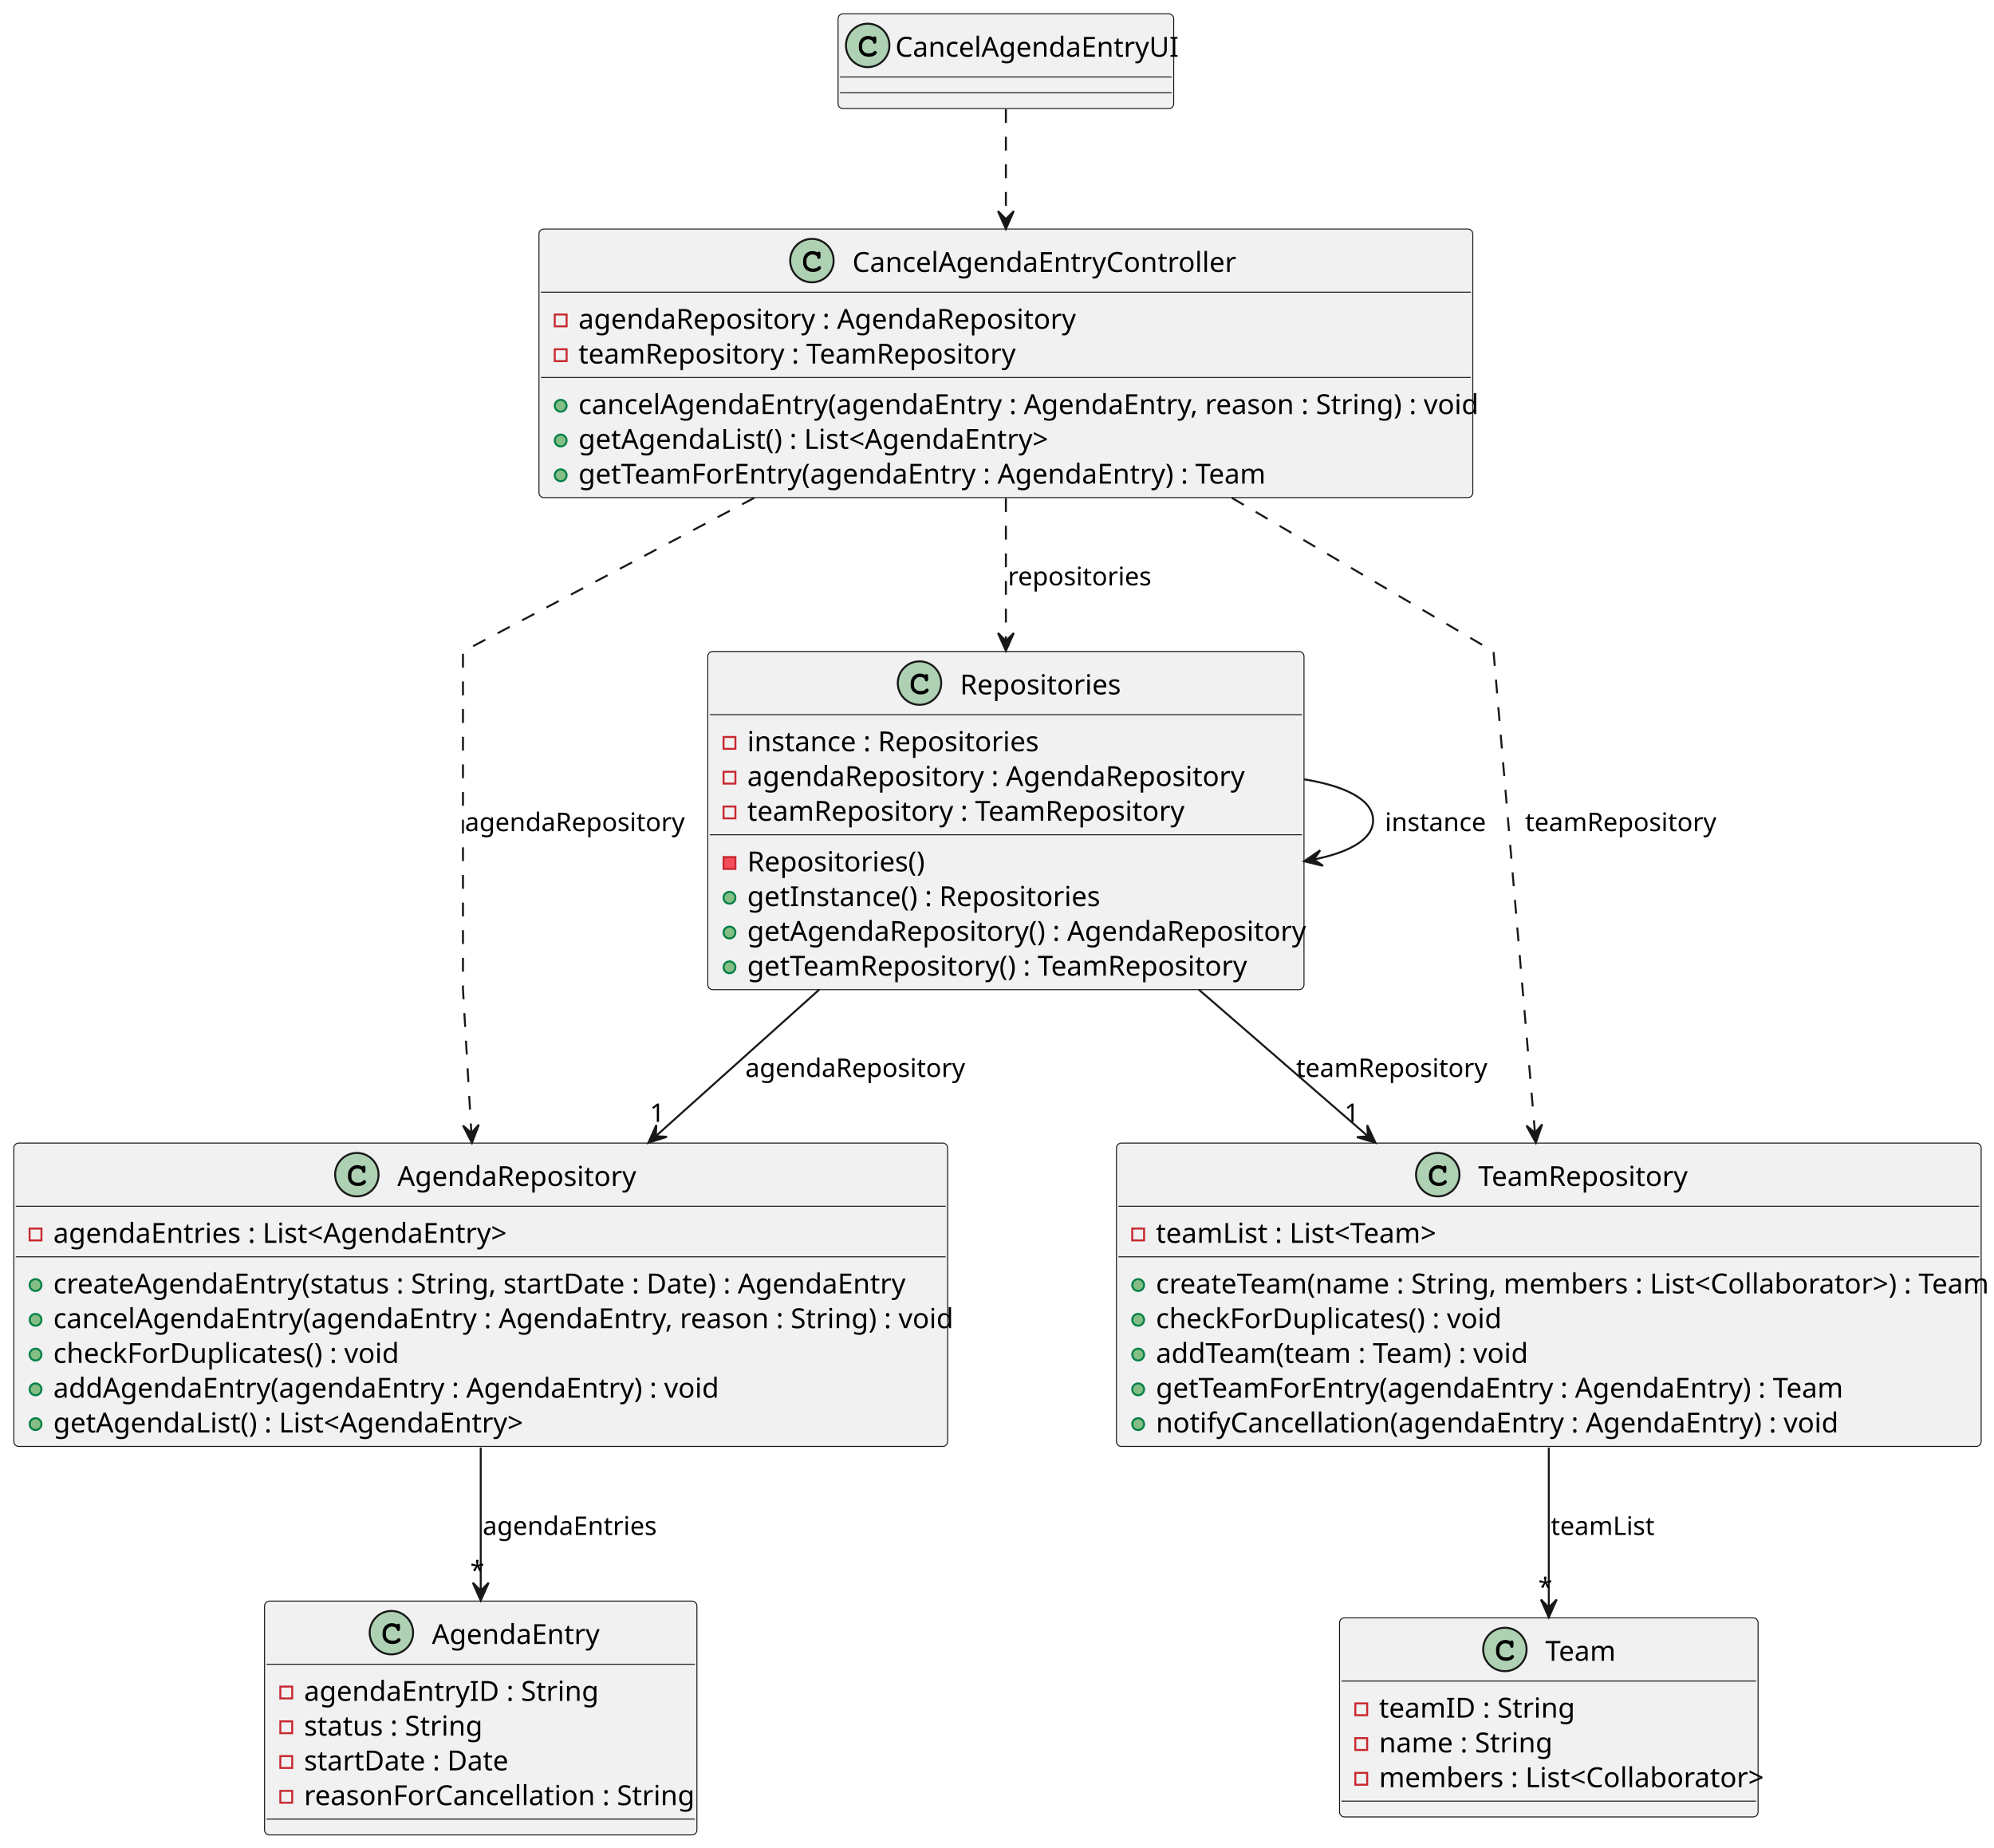
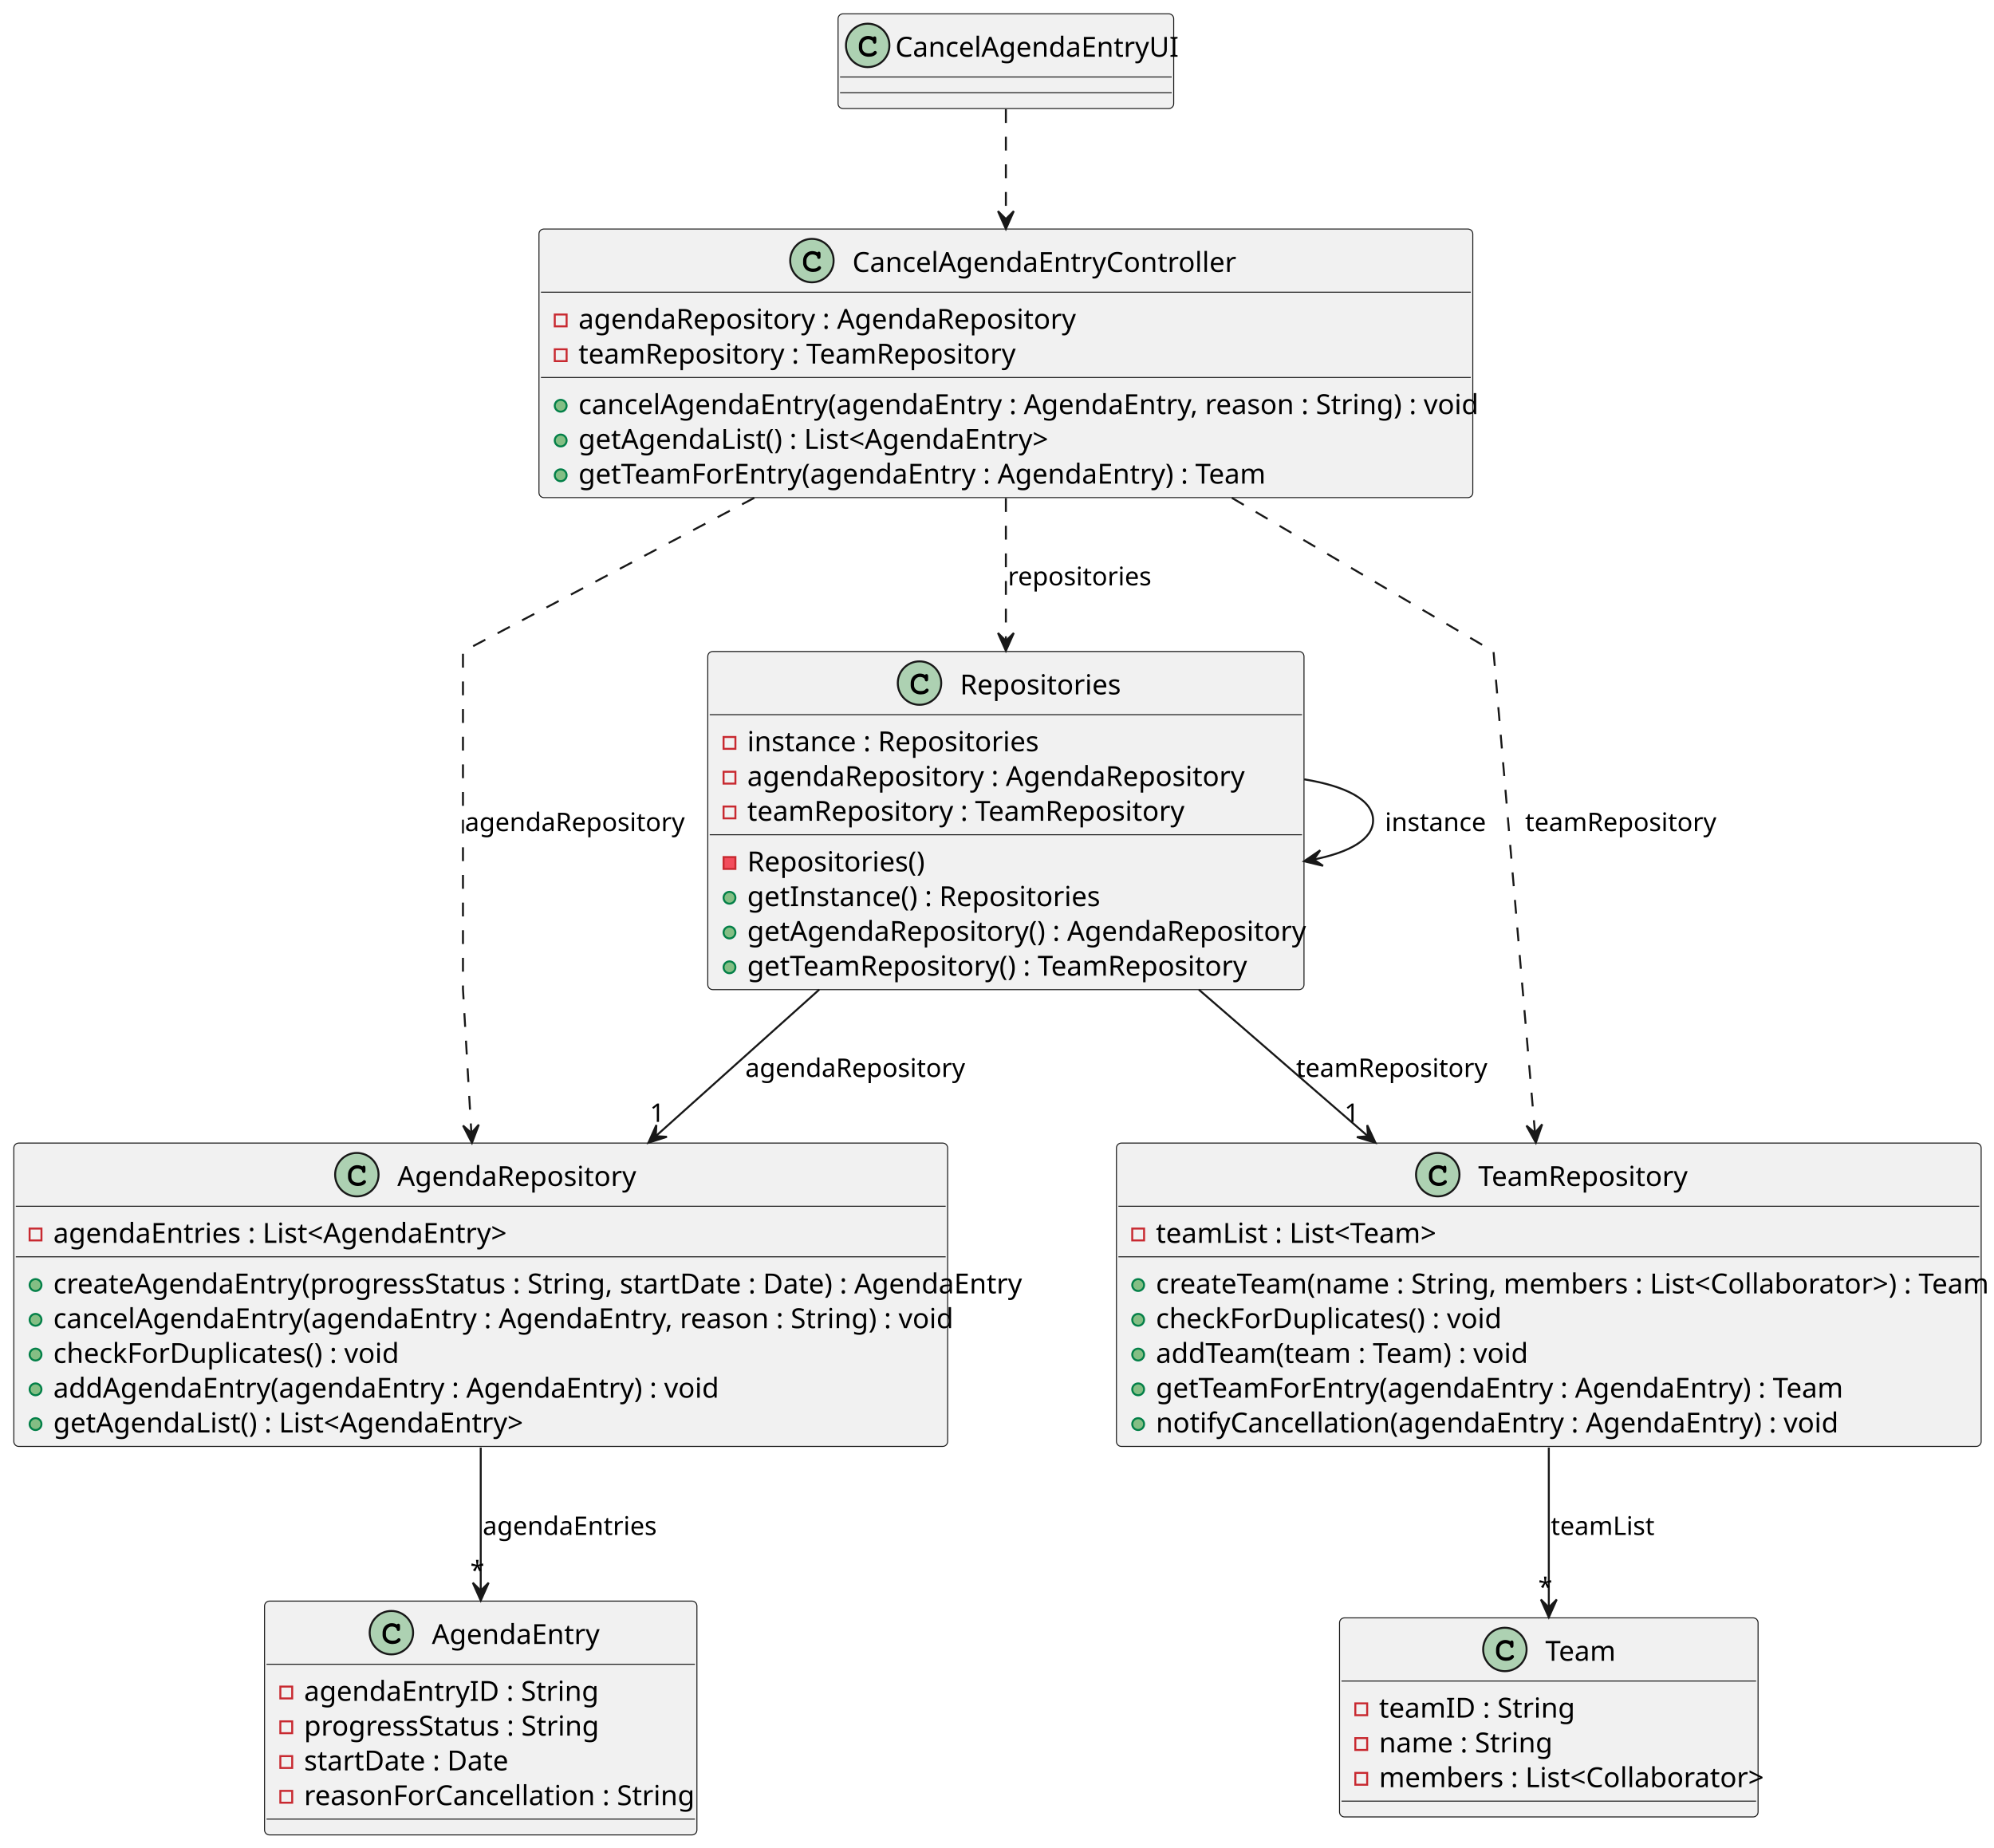
<svg xmlns="http://www.w3.org/2000/svg" contentStyleType="text/css" height="936px" preserveAspectRatio="none" style="width:1010px;height:936px;background:#FFFFFF;" version="1.1" viewBox="0 0 1010 936" width="1010px" zoomAndPan="magnify">
  <defs />
  <g>
    <g id="elem_CancelAgendaEntryUI">
      <rect codeLine="5" fill="#F1F1F1" height="48" id="CancelAgendaEntryUI" rx="2.5" ry="2.5" style="stroke:#181818;stroke-width:0.5;" width="170" x="424.5" y="7" />
      <ellipse cx="439.5" cy="23" fill="#ADD1B2" rx="11" ry="11" style="stroke:#181818;stroke-width:1.0;" />
      <path d="M442.266,18.875 Q442.422,18.656 442.609,18.547 Q442.797,18.438 443.016,18.438 Q443.391,18.438 443.625,18.703 Q443.859,18.953 443.859,19.562 L443.859,21.016 Q443.859,21.625 443.625,21.891 Q443.391,22.156 443.016,22.156 Q442.672,22.156 442.469,21.953 Q442.266,21.766 442.156,21.25 Q442.109,20.891 441.922,20.703 Q441.594,20.328 440.984,20.109 Q440.375,19.891 439.75,19.891 Q438.984,19.891 438.344,20.219 Q437.719,20.547 437.219,21.297 Q436.734,22.047 436.734,23.078 L436.734,24.172 Q436.734,25.406 437.625,26.234 Q438.516,27.047 440.109,27.047 Q441.047,27.047 441.703,26.797 Q442.094,26.641 442.516,26.203 Q442.781,25.938 442.922,25.859 Q443.078,25.781 443.281,25.781 Q443.609,25.781 443.859,26.047 Q444.125,26.297 444.125,26.641 Q444.125,26.984 443.781,27.391 Q443.281,27.969 442.484,28.297 Q441.406,28.75 440.109,28.75 Q438.594,28.75 437.391,28.125 Q436.406,27.625 435.719,26.562 Q435.031,25.484 435.031,24.203 L435.031,23.047 Q435.031,21.719 435.641,20.578 Q436.266,19.422 437.359,18.812 Q438.453,18.188 439.688,18.188 Q440.422,18.188 441.062,18.359 Q441.719,18.516 442.266,18.875 Z " fill="#000000" />
      <text fill="#000000" font-family="sans-serif" font-size="14" lengthAdjust="spacing" textLength="138" x="453.5" y="28.729">CancelAgendaEntryUI</text>
      <line style="stroke:#181818;stroke-width:0.5;" x1="425.5" x2="593.5" y1="39" y2="39" />
      <line style="stroke:#181818;stroke-width:0.5;" x1="425.5" x2="593.5" y1="47" y2="47" />
    </g>
    <g id="elem_CancelAgendaEntryController">
      <rect codeLine="8" fill="#F1F1F1" height="136.047" id="CancelAgendaEntryController" rx="2.5" ry="2.5" style="stroke:#181818;stroke-width:0.5;" width="473" x="273" y="116" />
      <ellipse cx="411.25" cy="132" fill="#ADD1B2" rx="11" ry="11" style="stroke:#181818;stroke-width:1.0;" />
      <path d="M414.016,127.875 Q414.172,127.656 414.359,127.547 Q414.547,127.438 414.766,127.438 Q415.141,127.438 415.375,127.703 Q415.609,127.953 415.609,128.562 L415.609,130.016 Q415.609,130.625 415.375,130.891 Q415.141,131.156 414.766,131.156 Q414.422,131.156 414.219,130.953 Q414.016,130.766 413.906,130.25 Q413.859,129.891 413.672,129.703 Q413.344,129.328 412.734,129.109 Q412.125,128.891 411.5,128.891 Q410.734,128.891 410.094,129.219 Q409.469,129.547 408.969,130.297 Q408.484,131.047 408.484,132.078 L408.484,133.172 Q408.484,134.406 409.375,135.234 Q410.266,136.047 411.859,136.047 Q412.797,136.047 413.453,135.797 Q413.844,135.641 414.266,135.203 Q414.531,134.938 414.672,134.859 Q414.828,134.781 415.031,134.781 Q415.359,134.781 415.609,135.047 Q415.875,135.297 415.875,135.641 Q415.875,135.984 415.531,136.391 Q415.031,136.969 414.234,137.297 Q413.156,137.75 411.859,137.75 Q410.344,137.75 409.141,137.125 Q408.156,136.625 407.469,135.562 Q406.781,134.484 406.781,133.203 L406.781,132.047 Q406.781,130.719 407.391,129.578 Q408.016,128.422 409.109,127.812 Q410.203,127.188 411.438,127.188 Q412.172,127.188 412.812,127.359 Q413.469,127.516 414.016,127.875 Z " fill="#000000" />
      <text fill="#000000" font-family="sans-serif" font-size="14" lengthAdjust="spacing" textLength="188" x="431.75" y="137.728">CancelAgendaEntryController</text>
      <line style="stroke:#181818;stroke-width:0.5;" x1="274" x2="745" y1="148" y2="148" />
      <rect fill="none" height="6" style="stroke:#C82930;stroke-width:1.0;" width="6" x="281" y="159.305" />
      <text fill="#000000" font-family="sans-serif" font-size="14" lengthAdjust="spacing" textLength="245" x="293" y="166.533">agendaRepository : AgendaRepository</text>
      <rect fill="none" height="6" style="stroke:#C82930;stroke-width:1.0;" width="6" x="281" y="176.914" />
      <text fill="#000000" font-family="sans-serif" font-size="14" lengthAdjust="spacing" textLength="215" x="293" y="184.143">teamRepository : TeamRepository</text>
      <line style="stroke:#181818;stroke-width:0.5;" x1="274" x2="745" y1="191.219" y2="191.219" />
      <ellipse cx="284" cy="205.523" fill="#84BE84" rx="3" ry="3" style="stroke:#038048;stroke-width:1.0;" />
      <text fill="#000000" font-family="sans-serif" font-size="14" lengthAdjust="spacing" textLength="447" x="293" y="209.752">cancelAgendaEntry(agendaEntry : AgendaEntry, reason : String) : void</text>
      <ellipse cx="284" cy="223.133" fill="#84BE84" rx="3" ry="3" style="stroke:#038048;stroke-width:1.0;" />
      <text fill="#000000" font-family="sans-serif" font-size="14" lengthAdjust="spacing" textLength="233" x="293" y="227.361">getAgendaList() : List&lt;AgendaEntry&gt;</text>
      <ellipse cx="284" cy="240.742" fill="#84BE84" rx="3" ry="3" style="stroke:#038048;stroke-width:1.0;" />
      <text fill="#000000" font-family="sans-serif" font-size="14" lengthAdjust="spacing" textLength="344" x="293" y="244.971">getTeamForEntry(agendaEntry : AgendaEntry) : Team</text>
    </g>
    <g id="elem_Repositories">
      <rect codeLine="16" fill="#F1F1F1" height="171.266" id="Repositories" rx="2.5" ry="2.5" style="stroke:#181818;stroke-width:0.5;" width="302" x="358.5" y="330" />
      <ellipse cx="465.75" cy="346" fill="#ADD1B2" rx="11" ry="11" style="stroke:#181818;stroke-width:1.0;" />
      <path d="M468.516,341.875 Q468.672,341.656 468.859,341.547 Q469.047,341.438 469.266,341.438 Q469.641,341.438 469.875,341.703 Q470.109,341.953 470.109,342.562 L470.109,344.016 Q470.109,344.625 469.875,344.891 Q469.641,345.156 469.266,345.156 Q468.922,345.156 468.719,344.953 Q468.516,344.766 468.406,344.25 Q468.359,343.891 468.172,343.703 Q467.844,343.328 467.234,343.109 Q466.625,342.891 466,342.891 Q465.234,342.891 464.594,343.219 Q463.969,343.547 463.469,344.297 Q462.984,345.047 462.984,346.078 L462.984,347.172 Q462.984,348.406 463.875,349.234 Q464.766,350.047 466.359,350.047 Q467.297,350.047 467.953,349.797 Q468.344,349.641 468.766,349.203 Q469.031,348.938 469.172,348.859 Q469.328,348.781 469.531,348.781 Q469.859,348.781 470.109,349.047 Q470.375,349.297 470.375,349.641 Q470.375,349.984 470.031,350.391 Q469.531,350.969 468.734,351.297 Q467.656,351.75 466.359,351.75 Q464.844,351.75 463.641,351.125 Q462.656,350.625 461.969,349.562 Q461.281,348.484 461.281,347.203 L461.281,346.047 Q461.281,344.719 461.891,343.578 Q462.516,342.422 463.609,341.812 Q464.703,341.188 465.938,341.188 Q466.672,341.188 467.312,341.359 Q467.969,341.516 468.516,341.875 Z " fill="#000000" />
      <text fill="#000000" font-family="sans-serif" font-size="14" lengthAdjust="spacing" textLength="79" x="486.25" y="351.728">Repositories</text>
      <line style="stroke:#181818;stroke-width:0.5;" x1="359.5" x2="659.5" y1="362" y2="362" />
      <rect fill="none" height="6" style="stroke:#C82930;stroke-width:1.0;" width="6" x="366.5" y="373.305" />
      <text fill="#000000" font-family="sans-serif" font-size="14" lengthAdjust="spacing" textLength="144" x="378.5" y="380.533">instance : Repositories</text>
      <rect fill="none" height="6" style="stroke:#C82930;stroke-width:1.0;" width="6" x="366.5" y="390.914" />
      <text fill="#000000" font-family="sans-serif" font-size="14" lengthAdjust="spacing" textLength="245" x="378.5" y="398.143">agendaRepository : AgendaRepository</text>
      <rect fill="none" height="6" style="stroke:#C82930;stroke-width:1.0;" width="6" x="366.5" y="408.523" />
      <text fill="#000000" font-family="sans-serif" font-size="14" lengthAdjust="spacing" textLength="215" x="378.5" y="415.752">teamRepository : TeamRepository</text>
      <line style="stroke:#181818;stroke-width:0.5;" x1="359.5" x2="659.5" y1="422.828" y2="422.828" />
      <rect fill="#F24D5C" height="6" style="stroke:#C82930;stroke-width:1.0;" width="6" x="366.5" y="434.133" />
      <text fill="#000000" font-family="sans-serif" font-size="14" lengthAdjust="spacing" textLength="89" x="378.5" y="441.361">Repositories()</text>
      <ellipse cx="369.5" cy="454.742" fill="#84BE84" rx="3" ry="3" style="stroke:#038048;stroke-width:1.0;" />
      <text fill="#000000" font-family="sans-serif" font-size="14" lengthAdjust="spacing" textLength="174" x="378.5" y="458.971">getInstance() : Repositories</text>
      <ellipse cx="369.5" cy="472.352" fill="#84BE84" rx="3" ry="3" style="stroke:#038048;stroke-width:1.0;" />
      <text fill="#000000" font-family="sans-serif" font-size="14" lengthAdjust="spacing" textLength="276" x="378.5" y="476.58">getAgendaRepository() : AgendaRepository</text>
      <ellipse cx="369.5" cy="489.961" fill="#84BE84" rx="3" ry="3" style="stroke:#038048;stroke-width:1.0;" />
      <text fill="#000000" font-family="sans-serif" font-size="14" lengthAdjust="spacing" textLength="250" x="378.5" y="494.19">getTeamRepository() : TeamRepository</text>
    </g>
    <g id="elem_AgendaRepository">
      <rect codeLine="26" fill="#F1F1F1" height="153.656" id="AgendaRepository" rx="2.5" ry="2.5" style="stroke:#181818;stroke-width:0.5;" width="473" x="7" y="579" />
      <ellipse cx="180.75" cy="595" fill="#ADD1B2" rx="11" ry="11" style="stroke:#181818;stroke-width:1.0;" />
      <path d="M183.516,590.875 Q183.672,590.656 183.859,590.547 Q184.047,590.438 184.266,590.438 Q184.641,590.438 184.875,590.703 Q185.109,590.953 185.109,591.562 L185.109,593.016 Q185.109,593.625 184.875,593.891 Q184.641,594.156 184.266,594.156 Q183.922,594.156 183.719,593.953 Q183.516,593.766 183.406,593.25 Q183.359,592.891 183.172,592.703 Q182.844,592.328 182.234,592.109 Q181.625,591.891 181,591.891 Q180.234,591.891 179.594,592.219 Q178.969,592.547 178.469,593.297 Q177.984,594.047 177.984,595.078 L177.984,596.172 Q177.984,597.406 178.875,598.234 Q179.766,599.047 181.359,599.047 Q182.297,599.047 182.953,598.797 Q183.344,598.641 183.766,598.203 Q184.031,597.938 184.172,597.859 Q184.328,597.781 184.531,597.781 Q184.859,597.781 185.109,598.047 Q185.375,598.297 185.375,598.641 Q185.375,598.984 185.031,599.391 Q184.531,599.969 183.734,600.297 Q182.656,600.75 181.359,600.75 Q179.844,600.75 178.641,600.125 Q177.656,599.625 176.969,598.562 Q176.281,597.484 176.281,596.203 L176.281,595.047 Q176.281,593.719 176.891,592.578 Q177.516,591.422 178.609,590.812 Q179.703,590.188 180.938,590.188 Q181.672,590.188 182.312,590.359 Q182.969,590.516 183.516,590.875 Z " fill="#000000" />
      <text fill="#000000" font-family="sans-serif" font-size="14" lengthAdjust="spacing" textLength="117" x="201.25" y="600.729">AgendaRepository</text>
      <line style="stroke:#181818;stroke-width:0.5;" x1="8" x2="479" y1="611" y2="611" />
      <rect fill="none" height="6" style="stroke:#C82930;stroke-width:1.0;" width="6" x="15" y="622.305" />
      <text fill="#000000" font-family="sans-serif" font-size="14" lengthAdjust="spacing" textLength="224" x="27" y="629.533">agendaEntries : List&lt;AgendaEntry&gt;</text>
      <line style="stroke:#181818;stroke-width:0.5;" x1="8" x2="479" y1="636.609" y2="636.609" />
      <ellipse cx="18" cy="650.914" fill="#84BE84" rx="3" ry="3" style="stroke:#038048;stroke-width:1.0;" />
-       <text fill="#000000" font-family="sans-serif" font-size="14" lengthAdjust="spacing" textLength="421" x="27" y="655.143">createAgendaEntry(status : String, startDate : Date) : AgendaEntry</text>
+       <text fill="#000000" font-family="sans-serif" font-size="14" lengthAdjust="spacing" textLength="421" x="27" y="655.143">createAgendaEntry(progressStatus : String, startDate : Date) : AgendaEntry</text>
      <ellipse cx="18" cy="668.523" fill="#84BE84" rx="3" ry="3" style="stroke:#038048;stroke-width:1.0;" />
      <text fill="#000000" font-family="sans-serif" font-size="14" lengthAdjust="spacing" textLength="447" x="27" y="672.752">cancelAgendaEntry(agendaEntry : AgendaEntry, reason : String) : void</text>
      <ellipse cx="18" cy="686.133" fill="#84BE84" rx="3" ry="3" style="stroke:#038048;stroke-width:1.0;" />
      <text fill="#000000" font-family="sans-serif" font-size="14" lengthAdjust="spacing" textLength="173" x="27" y="690.361">checkForDuplicates() : void</text>
      <ellipse cx="18" cy="703.742" fill="#84BE84" rx="3" ry="3" style="stroke:#038048;stroke-width:1.0;" />
      <text fill="#000000" font-family="sans-serif" font-size="14" lengthAdjust="spacing" textLength="329" x="27" y="707.971">addAgendaEntry(agendaEntry : AgendaEntry) : void</text>
      <ellipse cx="18" cy="721.352" fill="#84BE84" rx="3" ry="3" style="stroke:#038048;stroke-width:1.0;" />
      <text fill="#000000" font-family="sans-serif" font-size="14" lengthAdjust="spacing" textLength="233" x="27" y="725.58">getAgendaList() : List&lt;AgendaEntry&gt;</text>
    </g>
    <g id="elem_TeamRepository">
      <rect codeLine="35" fill="#F1F1F1" height="153.656" id="TeamRepository" rx="2.5" ry="2.5" style="stroke:#181818;stroke-width:0.5;" width="438" x="565.5" y="579" />
      <ellipse cx="728.25" cy="595" fill="#ADD1B2" rx="11" ry="11" style="stroke:#181818;stroke-width:1.0;" />
      <path d="M731.016,590.875 Q731.172,590.656 731.359,590.547 Q731.547,590.438 731.766,590.438 Q732.141,590.438 732.375,590.703 Q732.609,590.953 732.609,591.562 L732.609,593.016 Q732.609,593.625 732.375,593.891 Q732.141,594.156 731.766,594.156 Q731.422,594.156 731.219,593.953 Q731.016,593.766 730.906,593.25 Q730.859,592.891 730.672,592.703 Q730.344,592.328 729.734,592.109 Q729.125,591.891 728.5,591.891 Q727.734,591.891 727.094,592.219 Q726.469,592.547 725.969,593.297 Q725.484,594.047 725.484,595.078 L725.484,596.172 Q725.484,597.406 726.375,598.234 Q727.266,599.047 728.859,599.047 Q729.797,599.047 730.453,598.797 Q730.844,598.641 731.266,598.203 Q731.531,597.938 731.672,597.859 Q731.828,597.781 732.031,597.781 Q732.359,597.781 732.609,598.047 Q732.875,598.297 732.875,598.641 Q732.875,598.984 732.531,599.391 Q732.031,599.969 731.234,600.297 Q730.156,600.75 728.859,600.75 Q727.344,600.75 726.141,600.125 Q725.156,599.625 724.469,598.562 Q723.781,597.484 723.781,596.203 L723.781,595.047 Q723.781,593.719 724.391,592.578 Q725.016,591.422 726.109,590.812 Q727.203,590.188 728.438,590.188 Q729.172,590.188 729.812,590.359 Q730.469,590.516 731.016,590.875 Z " fill="#000000" />
      <text fill="#000000" font-family="sans-serif" font-size="14" lengthAdjust="spacing" textLength="104" x="748.75" y="600.729">TeamRepository</text>
      <line style="stroke:#181818;stroke-width:0.5;" x1="566.5" x2="1002.5" y1="611" y2="611" />
      <rect fill="none" height="6" style="stroke:#C82930;stroke-width:1.0;" width="6" x="573.5" y="622.305" />
      <text fill="#000000" font-family="sans-serif" font-size="14" lengthAdjust="spacing" textLength="139" x="585.5" y="629.533">teamList : List&lt;Team&gt;</text>
      <line style="stroke:#181818;stroke-width:0.5;" x1="566.5" x2="1002.5" y1="636.609" y2="636.609" />
      <ellipse cx="576.5" cy="650.914" fill="#84BE84" rx="3" ry="3" style="stroke:#038048;stroke-width:1.0;" />
      <text fill="#000000" font-family="sans-serif" font-size="14" lengthAdjust="spacing" textLength="412" x="585.5" y="655.143">createTeam(name : String, members : List&lt;Collaborator&gt;) : Team</text>
      <ellipse cx="576.5" cy="668.523" fill="#84BE84" rx="3" ry="3" style="stroke:#038048;stroke-width:1.0;" />
      <text fill="#000000" font-family="sans-serif" font-size="14" lengthAdjust="spacing" textLength="173" x="585.5" y="672.752">checkForDuplicates() : void</text>
      <ellipse cx="576.5" cy="686.133" fill="#84BE84" rx="3" ry="3" style="stroke:#038048;stroke-width:1.0;" />
      <text fill="#000000" font-family="sans-serif" font-size="14" lengthAdjust="spacing" textLength="187" x="585.5" y="690.361">addTeam(team : Team) : void</text>
      <ellipse cx="576.5" cy="703.742" fill="#84BE84" rx="3" ry="3" style="stroke:#038048;stroke-width:1.0;" />
      <text fill="#000000" font-family="sans-serif" font-size="14" lengthAdjust="spacing" textLength="344" x="585.5" y="707.971">getTeamForEntry(agendaEntry : AgendaEntry) : Team</text>
      <ellipse cx="576.5" cy="721.352" fill="#84BE84" rx="3" ry="3" style="stroke:#038048;stroke-width:1.0;" />
      <text fill="#000000" font-family="sans-serif" font-size="14" lengthAdjust="spacing" textLength="335" x="585.5" y="725.58">notifyCancellation(agendaEntry : AgendaEntry) : void</text>
    </g>
    <g id="elem_AgendaEntry">
      <rect codeLine="44" fill="#F1F1F1" height="118.438" id="AgendaEntry" rx="2.5" ry="2.5" style="stroke:#181818;stroke-width:0.5;" width="219" x="134" y="811" />
      <ellipse cx="198.25" cy="827" fill="#ADD1B2" rx="11" ry="11" style="stroke:#181818;stroke-width:1.0;" />
      <path d="M201.016,822.875 Q201.172,822.656 201.359,822.547 Q201.547,822.438 201.766,822.438 Q202.141,822.438 202.375,822.703 Q202.609,822.953 202.609,823.562 L202.609,825.016 Q202.609,825.625 202.375,825.891 Q202.141,826.156 201.766,826.156 Q201.422,826.156 201.219,825.953 Q201.016,825.766 200.906,825.25 Q200.859,824.891 200.672,824.703 Q200.344,824.328 199.734,824.109 Q199.125,823.891 198.5,823.891 Q197.734,823.891 197.094,824.219 Q196.469,824.547 195.969,825.297 Q195.484,826.047 195.484,827.078 L195.484,828.172 Q195.484,829.406 196.375,830.234 Q197.266,831.047 198.859,831.047 Q199.797,831.047 200.453,830.797 Q200.844,830.641 201.266,830.203 Q201.531,829.938 201.672,829.859 Q201.828,829.781 202.031,829.781 Q202.359,829.781 202.609,830.047 Q202.875,830.297 202.875,830.641 Q202.875,830.984 202.531,831.391 Q202.031,831.969 201.234,832.297 Q200.156,832.75 198.859,832.75 Q197.344,832.75 196.141,832.125 Q195.156,831.625 194.469,830.562 Q193.781,829.484 193.781,828.203 L193.781,827.047 Q193.781,825.719 194.391,824.578 Q195.016,823.422 196.109,822.812 Q197.203,822.188 198.438,822.188 Q199.172,822.188 199.812,822.359 Q200.469,822.516 201.016,822.875 Z " fill="#000000" />
      <text fill="#000000" font-family="sans-serif" font-size="14" lengthAdjust="spacing" textLength="82" x="218.75" y="832.729">AgendaEntry</text>
      <line style="stroke:#181818;stroke-width:0.5;" x1="135" x2="352" y1="843" y2="843" />
      <rect fill="none" height="6" style="stroke:#C82930;stroke-width:1.0;" width="6" x="142" y="854.305" />
      <text fill="#000000" font-family="sans-serif" font-size="14" lengthAdjust="spacing" textLength="143" x="154" y="861.533">agendaEntryID : String</text>
      <rect fill="none" height="6" style="stroke:#C82930;stroke-width:1.0;" width="6" x="142" y="871.914" />
-       <text fill="#000000" font-family="sans-serif" font-size="14" lengthAdjust="spacing" textLength="87" x="154" y="879.143">status : String</text>
+       <text fill="#000000" font-family="sans-serif" font-size="14" lengthAdjust="spacing" textLength="87" x="154" y="879.143">progressStatus : String</text>
      <rect fill="none" height="6" style="stroke:#C82930;stroke-width:1.0;" width="6" x="142" y="889.523" />
      <text fill="#000000" font-family="sans-serif" font-size="14" lengthAdjust="spacing" textLength="100" x="154" y="896.752">startDate : Date</text>
      <rect fill="none" height="6" style="stroke:#C82930;stroke-width:1.0;" width="6" x="142" y="907.133" />
      <text fill="#000000" font-family="sans-serif" font-size="14" lengthAdjust="spacing" textLength="193" x="154" y="914.361">reasonForCancellation : String</text>
      <line style="stroke:#181818;stroke-width:0.5;" x1="135" x2="352" y1="921.438" y2="921.438" />
    </g>
    <g id="elem_Team">
      <rect codeLine="51" fill="#F1F1F1" height="100.828" id="Team" rx="2.5" ry="2.5" style="stroke:#181818;stroke-width:0.5;" width="212" x="678.5" y="819.5" />
      <ellipse cx="762.25" cy="835.5" fill="#ADD1B2" rx="11" ry="11" style="stroke:#181818;stroke-width:1.0;" />
      <path d="M765.016,831.375 Q765.172,831.156 765.359,831.047 Q765.547,830.938 765.766,830.938 Q766.141,830.938 766.375,831.203 Q766.609,831.453 766.609,832.062 L766.609,833.516 Q766.609,834.125 766.375,834.391 Q766.141,834.656 765.766,834.656 Q765.422,834.656 765.219,834.453 Q765.016,834.266 764.906,833.75 Q764.859,833.391 764.672,833.203 Q764.344,832.828 763.734,832.609 Q763.125,832.391 762.5,832.391 Q761.734,832.391 761.094,832.719 Q760.469,833.047 759.969,833.797 Q759.484,834.547 759.484,835.578 L759.484,836.672 Q759.484,837.906 760.375,838.734 Q761.266,839.547 762.859,839.547 Q763.797,839.547 764.453,839.297 Q764.844,839.141 765.266,838.703 Q765.531,838.438 765.672,838.359 Q765.828,838.281 766.031,838.281 Q766.359,838.281 766.609,838.547 Q766.875,838.797 766.875,839.141 Q766.875,839.484 766.531,839.891 Q766.031,840.469 765.234,840.797 Q764.156,841.25 762.859,841.25 Q761.344,841.25 760.141,840.625 Q759.156,840.125 758.469,839.062 Q757.781,837.984 757.781,836.703 L757.781,835.547 Q757.781,834.219 758.391,833.078 Q759.016,831.922 760.109,831.312 Q761.203,830.688 762.438,830.688 Q763.172,830.688 763.812,830.859 Q764.469,831.016 765.016,831.375 Z " fill="#000000" />
      <text fill="#000000" font-family="sans-serif" font-size="14" lengthAdjust="spacing" textLength="36" x="782.75" y="841.229">Team</text>
      <line style="stroke:#181818;stroke-width:0.5;" x1="679.5" x2="889.5" y1="851.5" y2="851.5" />
      <rect fill="none" height="6" style="stroke:#C82930;stroke-width:1.0;" width="6" x="686.5" y="862.805" />
      <text fill="#000000" font-family="sans-serif" font-size="14" lengthAdjust="spacing" textLength="93" x="698.5" y="870.033">teamID : String</text>
      <rect fill="none" height="6" style="stroke:#C82930;stroke-width:1.0;" width="6" x="686.5" y="880.414" />
      <text fill="#000000" font-family="sans-serif" font-size="14" lengthAdjust="spacing" textLength="84" x="698.5" y="887.643">name : String</text>
      <rect fill="none" height="6" style="stroke:#C82930;stroke-width:1.0;" width="6" x="686.5" y="898.023" />
      <text fill="#000000" font-family="sans-serif" font-size="14" lengthAdjust="spacing" textLength="186" x="698.5" y="905.252">members : List&lt;Collaborator&gt;</text>
      <line style="stroke:#181818;stroke-width:0.5;" x1="679.5" x2="889.5" y1="912.328" y2="912.328" />
    </g>
    <g id="link_CancelAgendaEntryUI_CancelAgendaEntryController">
      <path codeLine="57" d="M509.5,55.26 C509.5,70.29 509.5,90.72 509.5,110.84 " fill="none" id="CancelAgendaEntryUI-to-CancelAgendaEntryController" style="stroke:#181818;stroke-width:1.0;stroke-dasharray:7.0,7.0;" />
      <polygon fill="#181818" points="509.5,115.95,513.5,106.95,509.5,110.95,505.5,106.95,509.5,115.95" style="stroke:#181818;stroke-width:1.0;" />
    </g>
    <g id="link_CancelAgendaEntryController_Repositories">
      <path codeLine="58" d="M509.5,252.31 C509.5,274.9 509.5,300.48 509.5,324.53 " fill="none" id="CancelAgendaEntryController-to-Repositories" style="stroke:#181818;stroke-width:1.0;stroke-dasharray:7.0,7.0;" />
      <polygon fill="#181818" points="509.5,329.64,513.5,320.64,509.5,324.64,505.5,320.64,509.5,329.64" style="stroke:#181818;stroke-width:1.0;" />
      <text fill="#000000" font-family="sans-serif" font-size="13" lengthAdjust="spacing" textLength="67" x="510.5" y="296.495">repositories</text>
    </g>
    <g id="link_Repositories_Repositories">
      <path codeLine="59" d="M660.57,394.75 C681.51,398.17 695.5,405.09 695.5,415.5 C695.5,425.02 683.81,431.62 665.81,435.29 " fill="none" id="Repositories-to-Repositories" style="stroke:#181818;stroke-width:1.0;" />
      <polygon fill="#181818" points="660.57,436.25,670.143,438.563,665.488,435.349,668.702,430.694,660.57,436.25" style="stroke:#181818;stroke-width:1.0;" />
      <text fill="#000000" font-family="sans-serif" font-size="13" lengthAdjust="spacing" textLength="49" x="701.5" y="420.995">instance</text>
    </g>
    <g id="link_Repositories_AgendaRepository">
      <path codeLine="60" d="M414.97,501.26 C388.07,525.38 358.87,551.56 332.32,575.36 " fill="none" id="Repositories-to-AgendaRepository" style="stroke:#181818;stroke-width:1.0;" />
      <polygon fill="#181818" points="328.43,578.85,337.801,575.82,332.153,575.512,332.461,569.864,328.43,578.85" style="stroke:#181818;stroke-width:1.0;" />
      <text fill="#000000" font-family="sans-serif" font-size="13" lengthAdjust="spacing" textLength="104" x="377.5" y="545.495">agendaRepository</text>
      <text fill="#000000" font-family="sans-serif" font-size="13" lengthAdjust="spacing" textLength="7" x="329.191" y="568.262">1</text>
    </g>
    <g id="link_Repositories_TeamRepository">
      <path codeLine="61" d="M607.23,501.26 C635.04,525.38 665.22,551.56 692.67,575.36 " fill="none" id="Repositories-to-TeamRepository" style="stroke:#181818;stroke-width:1.0;" />
      <polygon fill="#181818" points="696.7,578.85,692.522,569.931,692.923,575.574,687.28,575.974,696.7,578.85" style="stroke:#181818;stroke-width:1.0;" />
      <text fill="#000000" font-family="sans-serif" font-size="13" lengthAdjust="spacing" textLength="91" x="656.5" y="545.495">teamRepository</text>
      <text fill="#000000" font-family="sans-serif" font-size="13" lengthAdjust="spacing" textLength="7" x="680.998" y="568.262">1</text>
    </g>
    <g id="link_CancelAgendaEntryController_AgendaRepository">
      <path codeLine="62" d="M382.06,252.19 C310.13,290.12 234.5,330 234.5,330 C234.5,330 234.5,501 234.5,501 C234.5,501 236.59,536.82 238.76,573.9 " fill="none" id="CancelAgendaEntryController-to-AgendaRepository" style="stroke:#181818;stroke-width:1.0;stroke-dasharray:7.0,7.0;" />
      <polygon fill="#181818" points="239.05,578.9,242.53,569.687,238.765,573.908,234.543,570.143,239.05,578.9" style="stroke:#181818;stroke-width:1.0;" />
      <text fill="#000000" font-family="sans-serif" font-size="13" lengthAdjust="spacing" textLength="104" x="235.5" y="420.995">agendaRepository</text>
    </g>
    <g id="link_CancelAgendaEntryController_TeamRepository">
      <path codeLine="63" d="M623.96,252.19 C688.57,290.12 756.5,330 756.5,330 C756.5,330 769.2,477.42 777.49,573.68 " fill="none" id="CancelAgendaEntryController-to-TeamRepository" style="stroke:#181818;stroke-width:1.0;stroke-dasharray:7.0,7.0;" />
      <polygon fill="#181818" points="777.94,578.8,781.154,569.49,777.512,573.818,773.184,570.176,777.94,578.8" style="stroke:#181818;stroke-width:1.0;" />
      <text fill="#000000" font-family="sans-serif" font-size="13" lengthAdjust="spacing" textLength="91" x="772.5" y="420.995">teamRepository</text>
    </g>
    <g id="link_AgendaRepository_AgendaEntry">
      <path codeLine="64" d="M243.5,733.24 C243.5,756.96 243.5,782.86 243.5,805.61 " fill="none" id="AgendaRepository-to-AgendaEntry" style="stroke:#181818;stroke-width:1.0;" />
      <polygon fill="#181818" points="243.5,810.71,247.5,801.71,243.5,805.71,239.5,801.71,243.5,810.71" style="stroke:#181818;stroke-width:1.0;" />
      <text fill="#000000" font-family="sans-serif" font-size="13" lengthAdjust="spacing" textLength="83" x="244.5" y="777.495">agendaEntries</text>
      <text fill="#000000" font-family="sans-serif" font-size="13" lengthAdjust="spacing" textLength="5" x="238.195" y="799.999">*</text>
    </g>
    <g id="link_TeamRepository_Team">
      <path codeLine="65" d="M784.5,733.24 C784.5,759.95 784.5,789.4 784.5,814.02 " fill="none" id="TeamRepository-to-Team" style="stroke:#181818;stroke-width:1.0;" />
      <polygon fill="#181818" points="784.5,819.2,788.5,810.2,784.5,814.2,780.5,810.2,784.5,819.2" style="stroke:#181818;stroke-width:1.0;" />
      <text fill="#000000" font-family="sans-serif" font-size="13" lengthAdjust="spacing" textLength="50" x="785.5" y="777.495">teamList</text>
      <text fill="#000000" font-family="sans-serif" font-size="13" lengthAdjust="spacing" textLength="5" x="779.148" y="808.463">*</text>
    </g>
  </g>
</svg>
